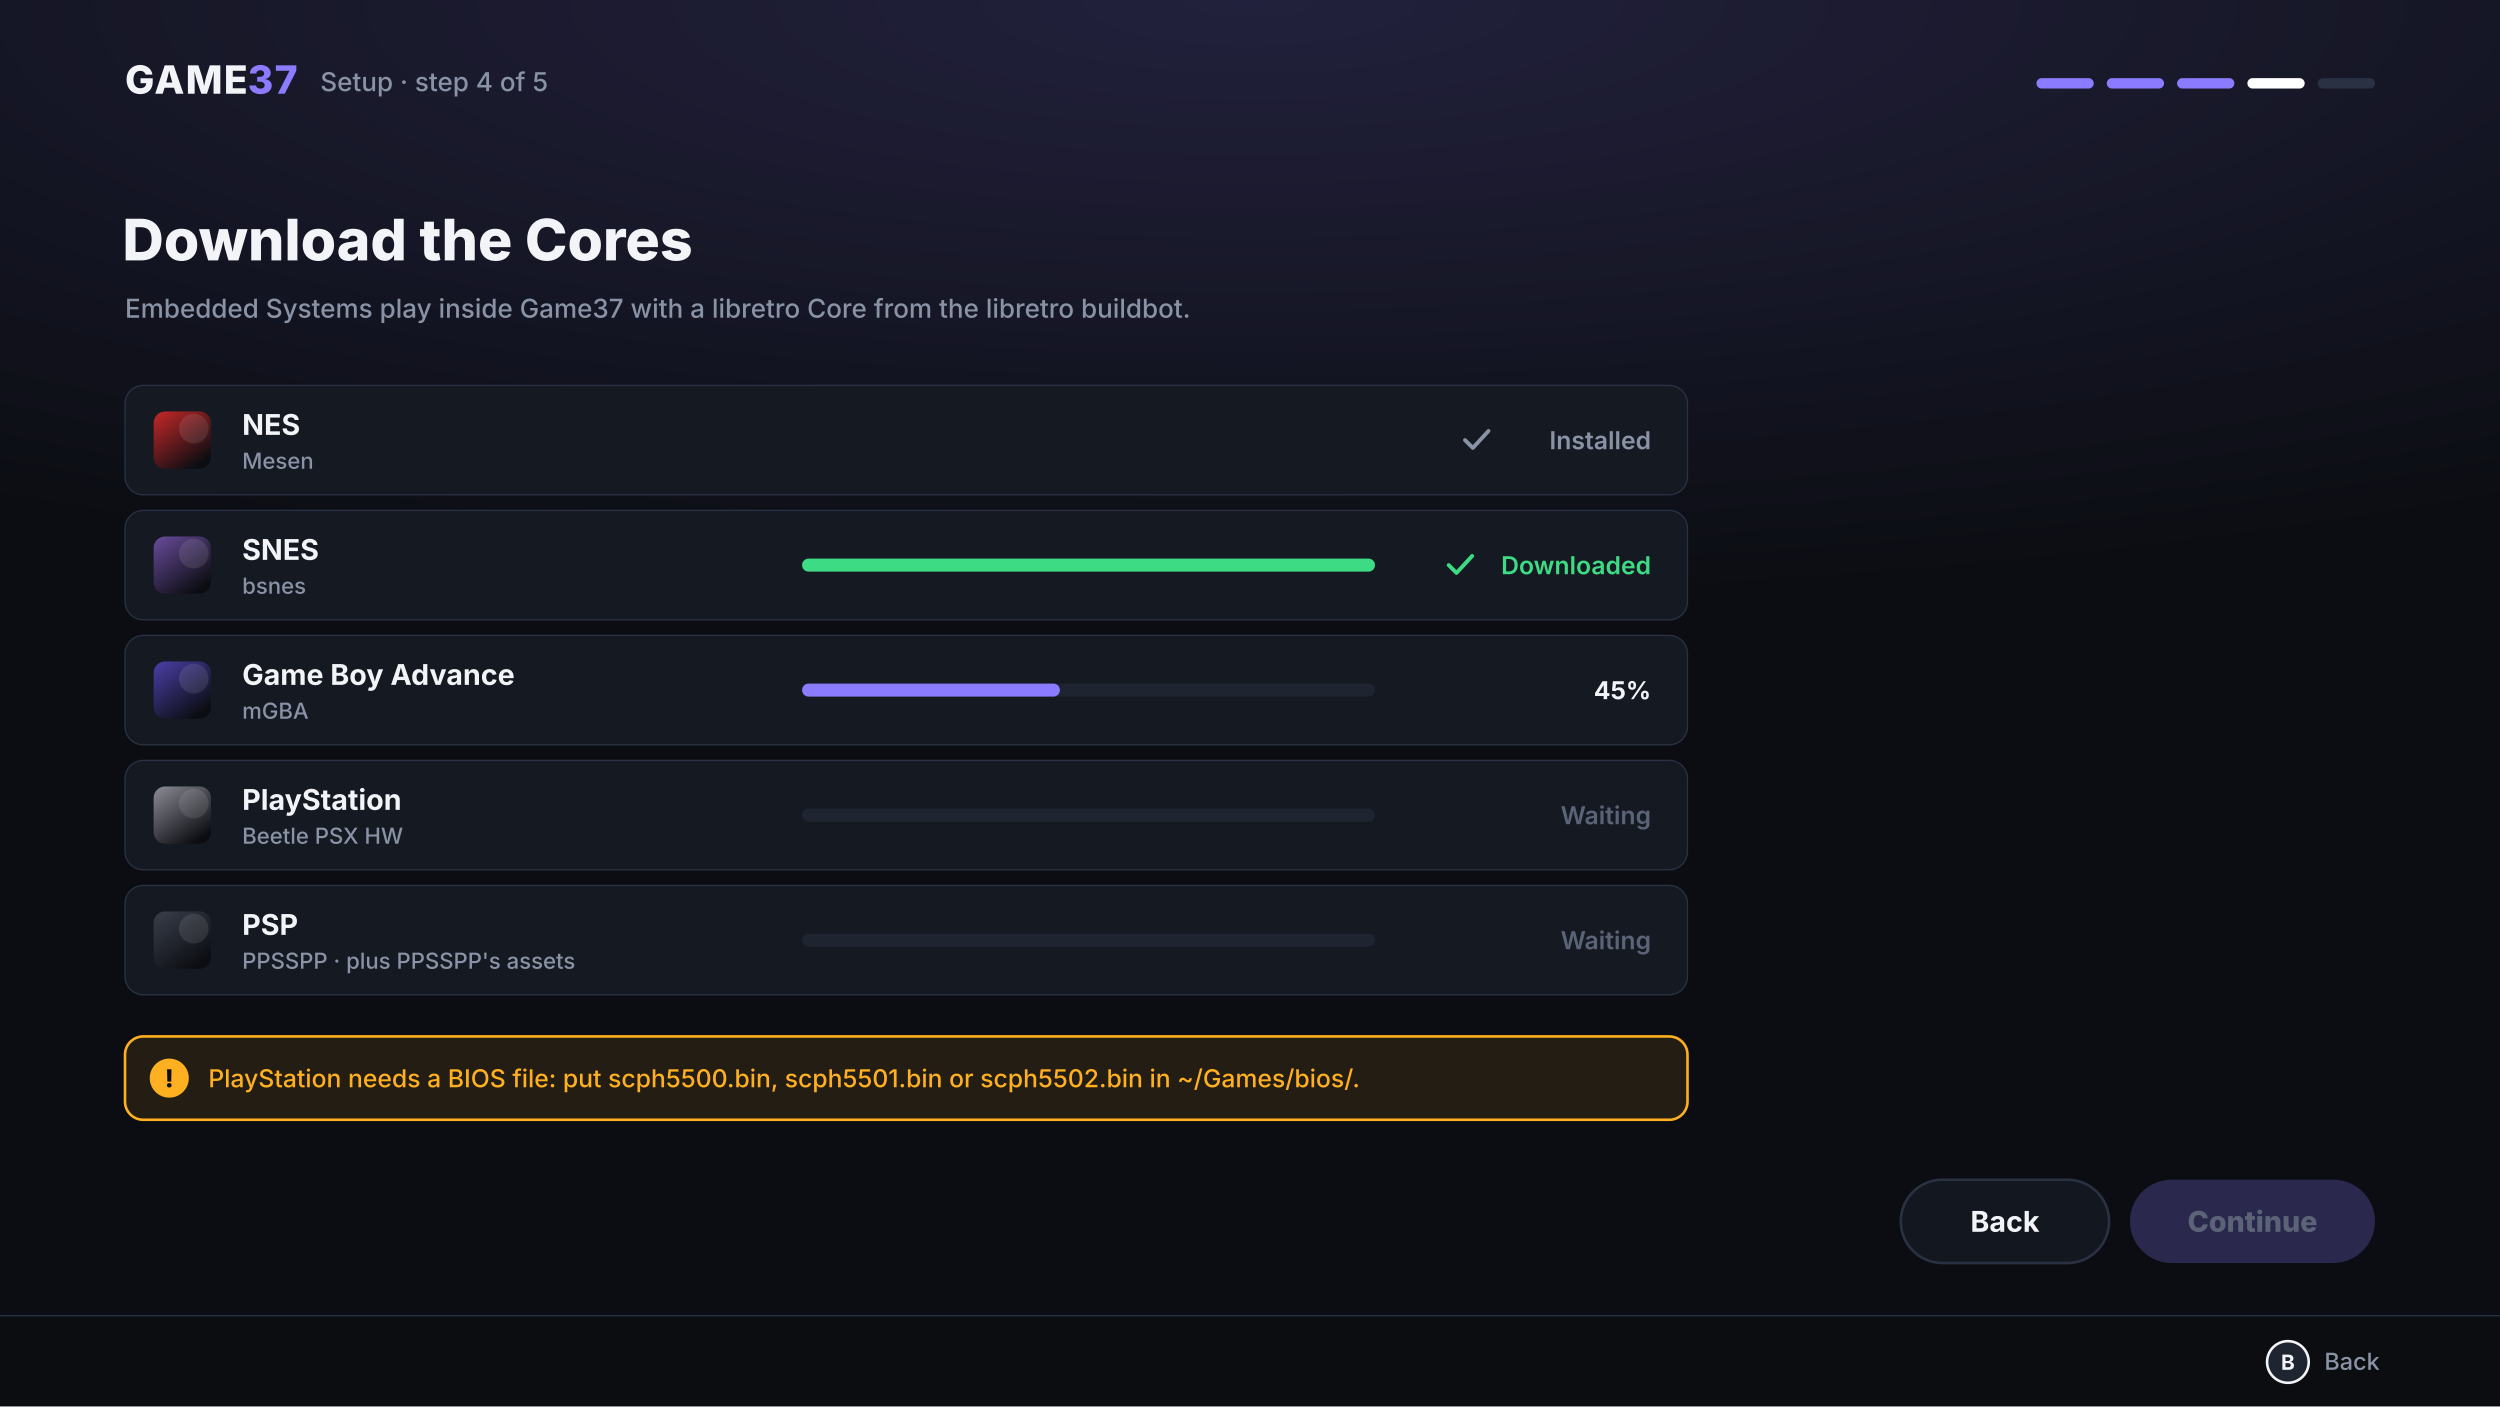
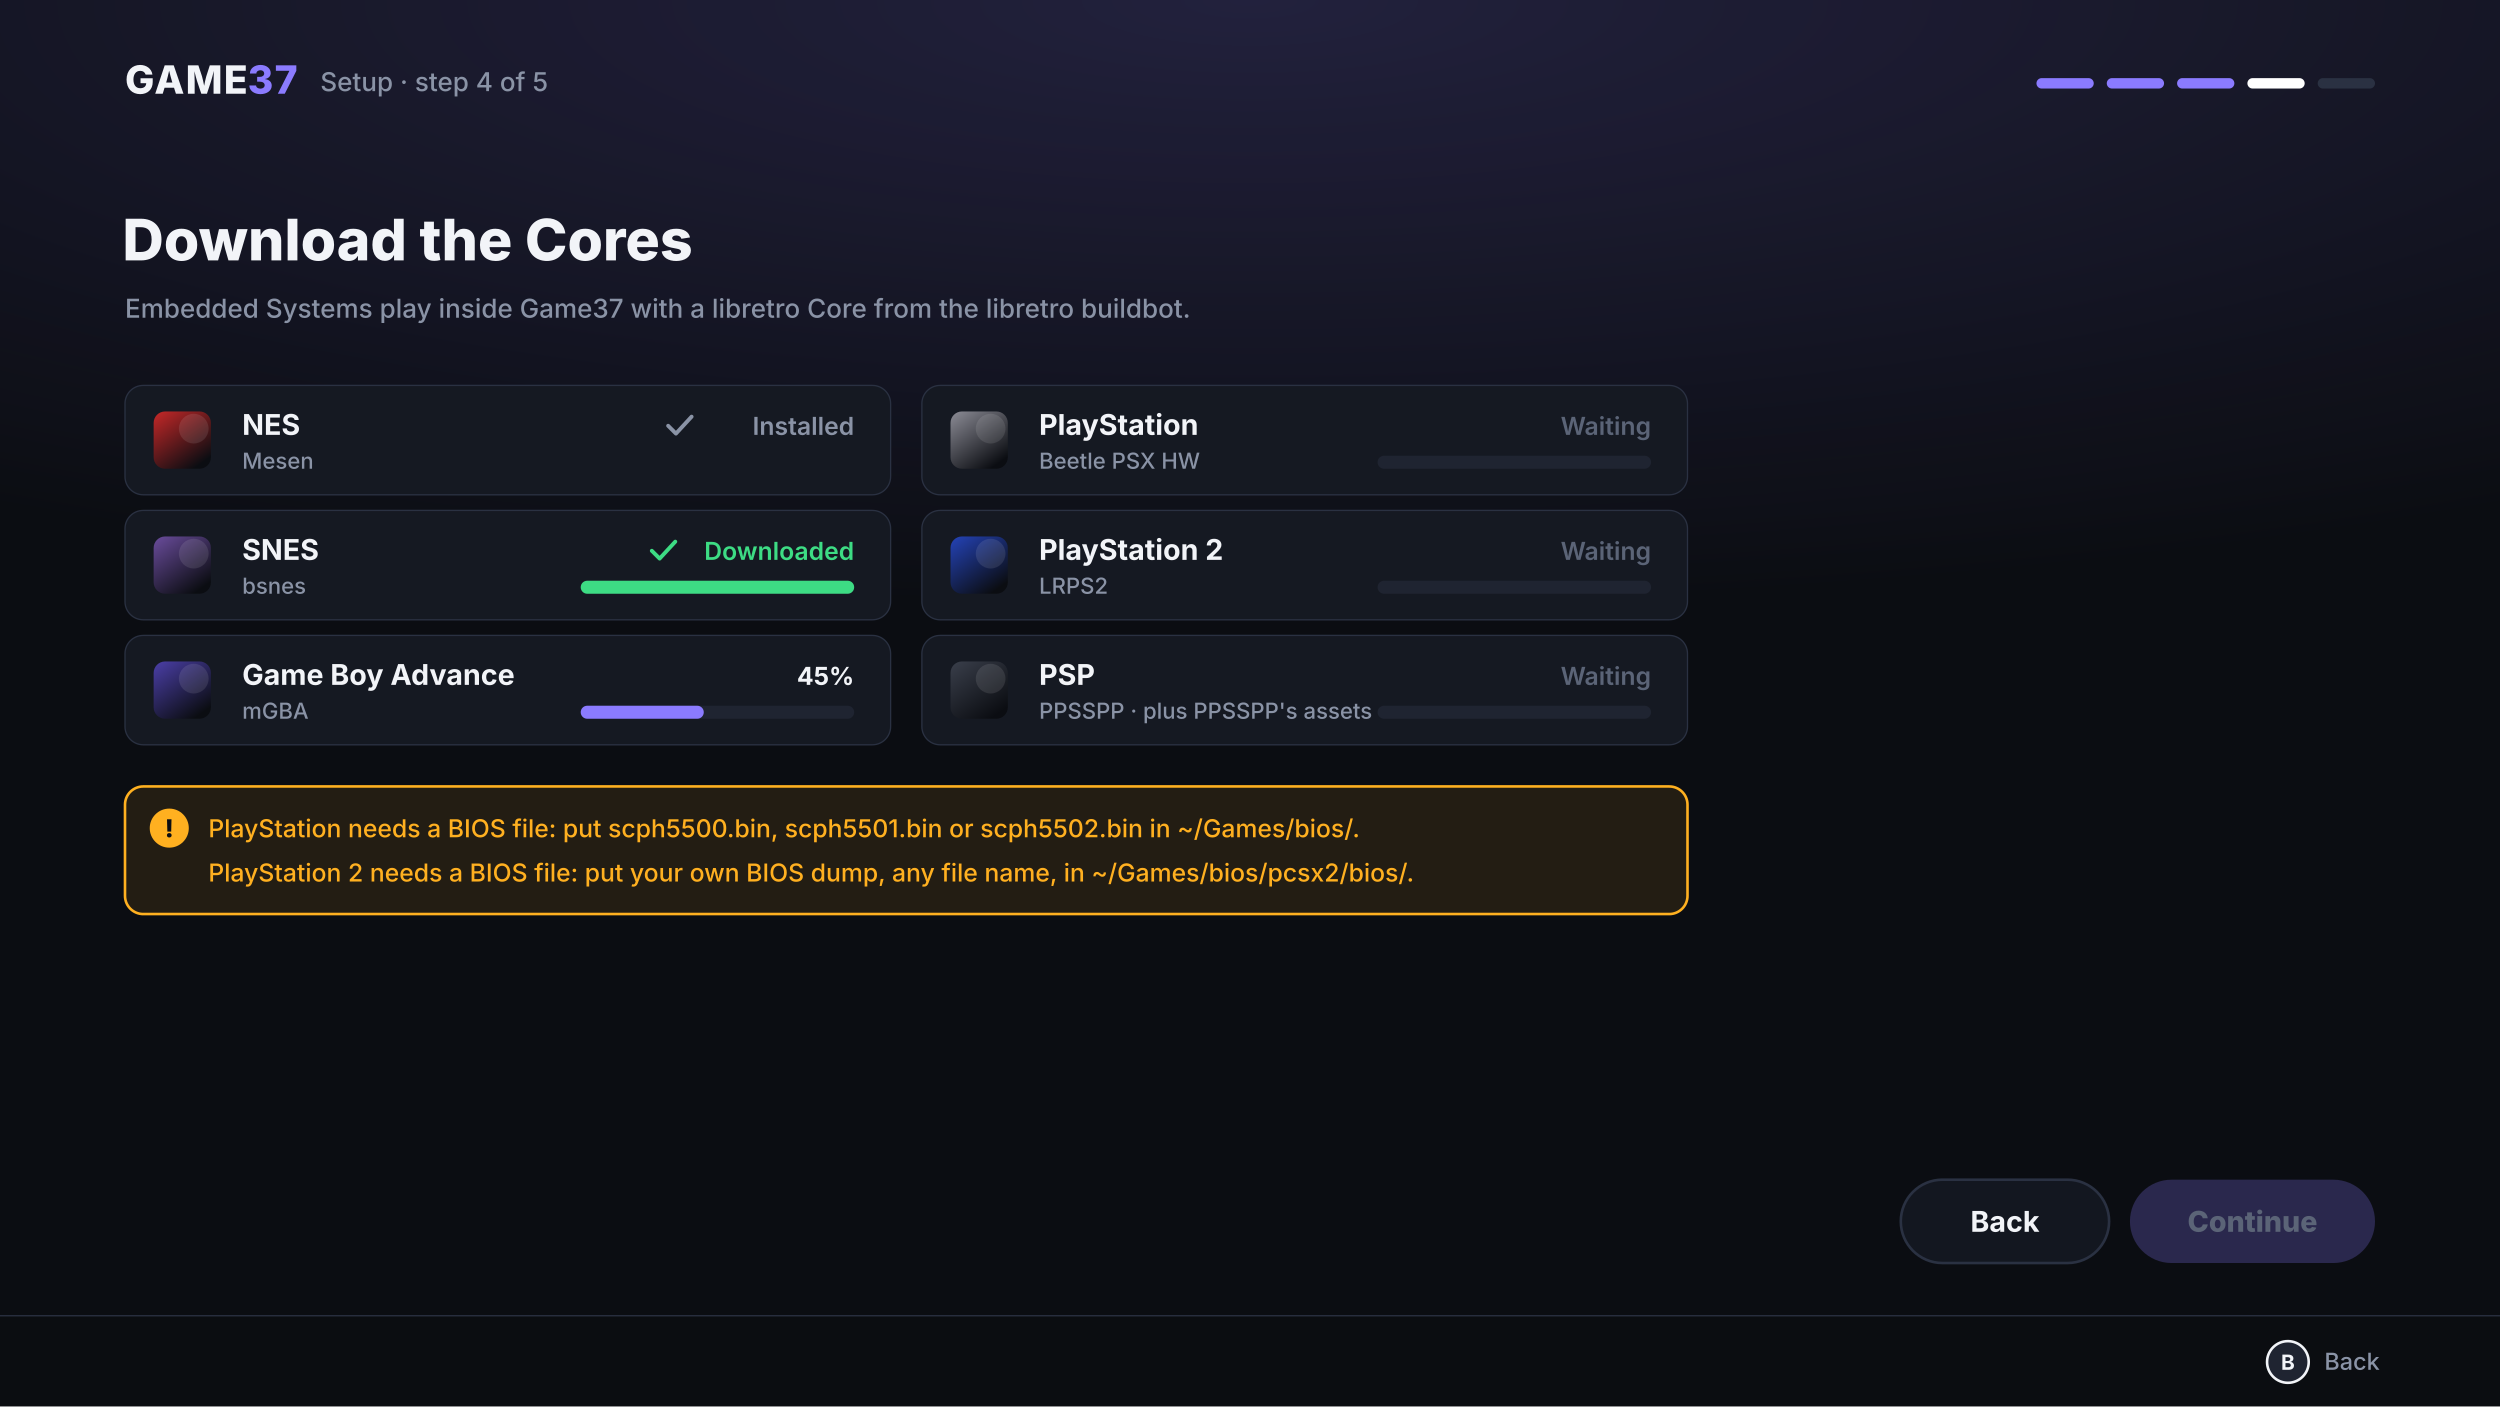
<svg xmlns="http://www.w3.org/2000/svg" width="1920" height="1080" viewBox="0 0 1920 1080">
  <defs>
    <radialGradient id="rg1" cx="0.5" cy="0" r="0.9">
      <stop offset="0" stop-color="#8B7BFF" stop-opacity="0.18" />
      <stop offset="1" stop-color="#8B7BFF" stop-opacity="0" />
    </radialGradient>
    <linearGradient id="lg2" x1="0" y1="0" x2="0.7" y2="1">
      <stop offset="0" stop-color="#C62828" stop-opacity="1" />
      <stop offset="1" stop-color="#0B0D12" stop-opacity="1" />
    </linearGradient>
    <linearGradient id="lg3" x1="0" y1="0" x2="0.7" y2="1">
      <stop offset="0" stop-color="#6A4C9C" stop-opacity="1" />
      <stop offset="1" stop-color="#0B0D12" stop-opacity="1" />
    </linearGradient>
    <linearGradient id="lg4" x1="0" y1="0" x2="0.7" y2="1">
      <stop offset="0" stop-color="#4B3FA8" stop-opacity="1" />
      <stop offset="1" stop-color="#0B0D12" stop-opacity="1" />
    </linearGradient>
    <linearGradient id="lg5" x1="0" y1="0" x2="0.7" y2="1">
      <stop offset="0" stop-color="#8C8C96" stop-opacity="1" />
      <stop offset="1" stop-color="#0B0D12" stop-opacity="1" />
    </linearGradient>
    <linearGradient id="lg6" x1="0" y1="0" x2="0.7" y2="1">
+       <stop offset="0" stop-color="#2443B8" stop-opacity="1" />
+       <stop offset="1" stop-color="#0B0D12" stop-opacity="1" />
+     </linearGradient>
+     <linearGradient id="lg7" x1="0" y1="0" x2="0.7" y2="1">
      <stop offset="0" stop-color="#3A3F4B" stop-opacity="1" />
      <stop offset="1" stop-color="#0B0D12" stop-opacity="1" />
    </linearGradient>
  </defs>
  <rect x="0.0" y="0.0" width="1920.0" height="1080.0" rx="0" fill="#0B0D12" fill-opacity="1" />
  <rect x="0.0" y="0.0" width="1920.0" height="520.0" rx="0" fill="url(#rg1)" fill-opacity="1" />
  <text x="96" y="72" font-family="Inter, 'Helvetica Neue', Arial, sans-serif" font-size="30" font-weight="800" fill="#F2F4F8" letter-spacing="1">GAME<tspan fill="#8B7BFF">37</tspan>
  </text>
  <text x="246.0" y="70.0" font-family="Inter, 'Helvetica Neue', Arial, sans-serif" font-size="20" font-weight="500" fill="#8A93A6" fill-opacity="1" text-anchor="start" letter-spacing="0">Setup · step 4 of 5</text>
  <rect x="1564.0" y="60.0" width="44.0" height="8.0" rx="4" fill="#8B7BFF" fill-opacity="1" />
  <rect x="1618.0" y="60.0" width="44.0" height="8.0" rx="4" fill="#8B7BFF" fill-opacity="1" />
  <rect x="1672.0" y="60.0" width="44.0" height="8.0" rx="4" fill="#8B7BFF" fill-opacity="1" />
  <rect x="1726.0" y="60.0" width="44.0" height="8.0" rx="4" fill="#FFFFFF" fill-opacity="1" />
  <rect x="1780.0" y="60.0" width="44.0" height="8.0" rx="4" fill="#2A3142" fill-opacity="1" />
  <text x="94.0" y="200.0" font-family="Inter, 'Helvetica Neue', Arial, sans-serif" font-size="44" font-weight="800" fill="#F2F4F8" fill-opacity="1" text-anchor="start" letter-spacing="0">Download the Cores</text>
  <text x="96.0" y="244.0" font-family="Inter, 'Helvetica Neue', Arial, sans-serif" font-size="20" font-weight="500" fill="#8A93A6" fill-opacity="1" text-anchor="start" letter-spacing="0">Embedded Systems play inside Game37 with a libretro Core from the libretro buildbot.</text>
-   <rect x="96.0" y="296.0" width="1200.0" height="84.0" rx="14" fill="#151922" fill-opacity="1" stroke="#2A3142" stroke-width="1" />
+   <rect x="96.0" y="296.0" width="588.0" height="84.0" rx="14" fill="#151922" fill-opacity="1" stroke="#2A3142" stroke-width="1" />
  <rect x="118.0" y="316.0" width="44.0" height="44.0" rx="8.8" fill="url(#lg2)" fill-opacity="1" />
  <circle cx="148.8" cy="329.2" r="11.4" fill="#FFFFFF" fill-opacity="0.1" />
  <text x="186.0" y="334.0" font-family="Inter, 'Helvetica Neue', Arial, sans-serif" font-size="22" font-weight="700" fill="#F2F4F8" fill-opacity="1" text-anchor="start" letter-spacing="0">NES</text>
  <text x="186.0" y="360.0" font-family="Inter, 'Helvetica Neue', Arial, sans-serif" font-size="17" font-weight="500" fill="#8A93A6" fill-opacity="1" text-anchor="start" letter-spacing="0">Mesen</text>
-   <text x="1268.0" y="345.0" font-family="Inter, 'Helvetica Neue', Arial, sans-serif" font-size="19" font-weight="600" fill="#8A93A6" fill-opacity="1" text-anchor="end" letter-spacing="0">Installed</text>
-   <path d="M1125.14,338 l6,6 l12,-13" fill="none" stroke="#8A93A6" stroke-width="3" stroke-linecap="round" stroke-linejoin="round" />
-   <rect x="96.0" y="392.0" width="1200.0" height="84.0" rx="14" fill="#151922" fill-opacity="1" stroke="#2A3142" stroke-width="1" />
+   <text x="656.0" y="334.0" font-family="Inter, 'Helvetica Neue', Arial, sans-serif" font-size="19" font-weight="600" fill="#8A93A6" fill-opacity="1" text-anchor="end" letter-spacing="0">Installed</text>
+   <path d="M513.14,327 l6,6 l12,-13" fill="none" stroke="#8A93A6" stroke-width="3" stroke-linecap="round" stroke-linejoin="round" />
+   <rect x="96.0" y="392.0" width="588.0" height="84.0" rx="14" fill="#151922" fill-opacity="1" stroke="#2A3142" stroke-width="1" />
  <rect x="118.0" y="412.0" width="44.0" height="44.0" rx="8.8" fill="url(#lg3)" fill-opacity="1" />
  <circle cx="148.8" cy="425.2" r="11.4" fill="#FFFFFF" fill-opacity="0.1" />
  <text x="186.0" y="430.0" font-family="Inter, 'Helvetica Neue', Arial, sans-serif" font-size="22" font-weight="700" fill="#F2F4F8" fill-opacity="1" text-anchor="start" letter-spacing="0">SNES</text>
  <text x="186.0" y="456.0" font-family="Inter, 'Helvetica Neue', Arial, sans-serif" font-size="17" font-weight="500" fill="#8A93A6" fill-opacity="1" text-anchor="start" letter-spacing="0">bsnes</text>
-   <rect x="616.0" y="429.0" width="440.0" height="10.0" rx="5" fill="#1F2431" fill-opacity="1" />
-   <rect x="616.0" y="429.0" width="440.0" height="10.0" rx="5" fill="#3DDC84" fill-opacity="1" />
-   <text x="1268.0" y="441.0" font-family="Inter, 'Helvetica Neue', Arial, sans-serif" font-size="19" font-weight="600" fill="#3DDC84" fill-opacity="1" text-anchor="end" letter-spacing="0">Downloaded</text>
-   <path d="M1112.6,434 l6,6 l12,-13" fill="none" stroke="#3DDC84" stroke-width="3" stroke-linecap="round" stroke-linejoin="round" />
-   <rect x="96.0" y="488.0" width="1200.0" height="84.0" rx="14" fill="#151922" fill-opacity="1" stroke="#2A3142" stroke-width="1" />
+   <rect x="446.0" y="446.0" width="210.0" height="10.0" rx="5" fill="#1F2431" fill-opacity="1" />
+   <rect x="446.0" y="446.0" width="210.0" height="10.0" rx="5" fill="#3DDC84" fill-opacity="1" />
+   <text x="656.0" y="430.0" font-family="Inter, 'Helvetica Neue', Arial, sans-serif" font-size="19" font-weight="600" fill="#3DDC84" fill-opacity="1" text-anchor="end" letter-spacing="0">Downloaded</text>
+   <path d="M500.6,423 l6,6 l12,-13" fill="none" stroke="#3DDC84" stroke-width="3" stroke-linecap="round" stroke-linejoin="round" />
+   <rect x="96.0" y="488.0" width="588.0" height="84.0" rx="14" fill="#151922" fill-opacity="1" stroke="#2A3142" stroke-width="1" />
  <rect x="118.0" y="508.0" width="44.0" height="44.0" rx="8.8" fill="url(#lg4)" fill-opacity="1" />
  <circle cx="148.8" cy="521.2" r="11.4" fill="#FFFFFF" fill-opacity="0.1" />
  <text x="186.0" y="526.0" font-family="Inter, 'Helvetica Neue', Arial, sans-serif" font-size="22" font-weight="700" fill="#F2F4F8" fill-opacity="1" text-anchor="start" letter-spacing="0">Game Boy Advance</text>
  <text x="186.0" y="552.0" font-family="Inter, 'Helvetica Neue', Arial, sans-serif" font-size="17" font-weight="500" fill="#8A93A6" fill-opacity="1" text-anchor="start" letter-spacing="0">mGBA</text>
-   <rect x="616.0" y="525.0" width="440.0" height="10.0" rx="5" fill="#1F2431" fill-opacity="1" />
-   <rect x="616.0" y="525.0" width="198.0" height="10.0" rx="5" fill="#8B7BFF" fill-opacity="1" />
-   <text x="1268.0" y="537.0" font-family="Inter, 'Helvetica Neue', Arial, sans-serif" font-size="19" font-weight="700" fill="#F2F4F8" fill-opacity="1" text-anchor="end" letter-spacing="0">45%</text>
-   <rect x="96.0" y="584.0" width="1200.0" height="84.0" rx="14" fill="#151922" fill-opacity="1" stroke="#2A3142" stroke-width="1" />
-   <rect x="118.0" y="604.0" width="44.0" height="44.0" rx="8.8" fill="url(#lg5)" fill-opacity="1" />
-   <circle cx="148.8" cy="617.2" r="11.4" fill="#FFFFFF" fill-opacity="0.1" />
-   <text x="186.0" y="622.0" font-family="Inter, 'Helvetica Neue', Arial, sans-serif" font-size="22" font-weight="700" fill="#F2F4F8" fill-opacity="1" text-anchor="start" letter-spacing="0">PlayStation</text>
-   <text x="186.0" y="648.0" font-family="Inter, 'Helvetica Neue', Arial, sans-serif" font-size="17" font-weight="500" fill="#8A93A6" fill-opacity="1" text-anchor="start" letter-spacing="0">Beetle PSX HW</text>
-   <rect x="616.0" y="621.0" width="440.0" height="10.0" rx="5" fill="#1F2431" fill-opacity="1" />
-   <text x="1268.0" y="633.0" font-family="Inter, 'Helvetica Neue', Arial, sans-serif" font-size="19" font-weight="600" fill="#5B6477" fill-opacity="1" text-anchor="end" letter-spacing="0">Waiting</text>
-   <rect x="96.0" y="680.0" width="1200.0" height="84.0" rx="14" fill="#151922" fill-opacity="1" stroke="#2A3142" stroke-width="1" />
-   <rect x="118.0" y="700.0" width="44.0" height="44.0" rx="8.8" fill="url(#lg6)" fill-opacity="1" />
-   <circle cx="148.8" cy="713.2" r="11.4" fill="#FFFFFF" fill-opacity="0.1" />
-   <text x="186.0" y="718.0" font-family="Inter, 'Helvetica Neue', Arial, sans-serif" font-size="22" font-weight="700" fill="#F2F4F8" fill-opacity="1" text-anchor="start" letter-spacing="0">PSP</text>
-   <text x="186.0" y="744.0" font-family="Inter, 'Helvetica Neue', Arial, sans-serif" font-size="17" font-weight="500" fill="#8A93A6" fill-opacity="1" text-anchor="start" letter-spacing="0">PPSSPP  ·  plus PPSSPP's assets</text>
-   <rect x="616.0" y="717.0" width="440.0" height="10.0" rx="5" fill="#1F2431" fill-opacity="1" />
-   <text x="1268.0" y="729.0" font-family="Inter, 'Helvetica Neue', Arial, sans-serif" font-size="19" font-weight="600" fill="#5B6477" fill-opacity="1" text-anchor="end" letter-spacing="0">Waiting</text>
-   <rect x="96.0" y="796.0" width="1200.0" height="64.0" rx="14" fill="#FFB020" fill-opacity="0.1" />
-   <rect x="96.0" y="796.0" width="1200.0" height="64.0" rx="14" fill="none" fill-opacity="0.55" stroke="#FFB020" stroke-width="2" />
-   <circle cx="130.0" cy="828.0" r="15.0" fill="#FFB020" fill-opacity="1" />
-   <text x="130.0" y="835.0" font-family="Inter, 'Helvetica Neue', Arial, sans-serif" font-size="19" font-weight="800" fill="#0B0D12" fill-opacity="1" text-anchor="middle" letter-spacing="0">!</text>
-   <text x="160.0" y="835.0" font-family="Inter, 'Helvetica Neue', Arial, sans-serif" font-size="19" font-weight="500" fill="#FFB020" fill-opacity="1" text-anchor="start" letter-spacing="0">PlayStation needs a BIOS file: put scph5500.bin, scph5501.bin or scph5502.bin in ~/Games/bios/.</text>
+   <rect x="446.0" y="542.0" width="210.0" height="10.0" rx="5" fill="#1F2431" fill-opacity="1" />
+   <rect x="446.0" y="542.0" width="94.5" height="10.0" rx="5" fill="#8B7BFF" fill-opacity="1" />
+   <text x="656.0" y="526.0" font-family="Inter, 'Helvetica Neue', Arial, sans-serif" font-size="19" font-weight="700" fill="#F2F4F8" fill-opacity="1" text-anchor="end" letter-spacing="0">45%</text>
+   <rect x="708.0" y="296.0" width="588.0" height="84.0" rx="14" fill="#151922" fill-opacity="1" stroke="#2A3142" stroke-width="1" />
+   <rect x="730.0" y="316.0" width="44.0" height="44.0" rx="8.8" fill="url(#lg5)" fill-opacity="1" />
+   <circle cx="760.8" cy="329.2" r="11.4" fill="#FFFFFF" fill-opacity="0.1" />
+   <text x="798.0" y="334.0" font-family="Inter, 'Helvetica Neue', Arial, sans-serif" font-size="22" font-weight="700" fill="#F2F4F8" fill-opacity="1" text-anchor="start" letter-spacing="0">PlayStation</text>
+   <text x="798.0" y="360.0" font-family="Inter, 'Helvetica Neue', Arial, sans-serif" font-size="17" font-weight="500" fill="#8A93A6" fill-opacity="1" text-anchor="start" letter-spacing="0">Beetle PSX HW</text>
+   <rect x="1058.0" y="350.0" width="210.0" height="10.0" rx="5" fill="#1F2431" fill-opacity="1" />
+   <text x="1268.0" y="334.0" font-family="Inter, 'Helvetica Neue', Arial, sans-serif" font-size="19" font-weight="600" fill="#5B6477" fill-opacity="1" text-anchor="end" letter-spacing="0">Waiting</text>
+   <rect x="708.0" y="392.0" width="588.0" height="84.0" rx="14" fill="#151922" fill-opacity="1" stroke="#2A3142" stroke-width="1" />
+   <rect x="730.0" y="412.0" width="44.0" height="44.0" rx="8.8" fill="url(#lg6)" fill-opacity="1" />
+   <circle cx="760.8" cy="425.2" r="11.4" fill="#FFFFFF" fill-opacity="0.1" />
+   <text x="798.0" y="430.0" font-family="Inter, 'Helvetica Neue', Arial, sans-serif" font-size="22" font-weight="700" fill="#F2F4F8" fill-opacity="1" text-anchor="start" letter-spacing="0">PlayStation 2</text>
+   <text x="798.0" y="456.0" font-family="Inter, 'Helvetica Neue', Arial, sans-serif" font-size="17" font-weight="500" fill="#8A93A6" fill-opacity="1" text-anchor="start" letter-spacing="0">LRPS2</text>
+   <rect x="1058.0" y="446.0" width="210.0" height="10.0" rx="5" fill="#1F2431" fill-opacity="1" />
+   <text x="1268.0" y="430.0" font-family="Inter, 'Helvetica Neue', Arial, sans-serif" font-size="19" font-weight="600" fill="#5B6477" fill-opacity="1" text-anchor="end" letter-spacing="0">Waiting</text>
+   <rect x="708.0" y="488.0" width="588.0" height="84.0" rx="14" fill="#151922" fill-opacity="1" stroke="#2A3142" stroke-width="1" />
+   <rect x="730.0" y="508.0" width="44.0" height="44.0" rx="8.8" fill="url(#lg7)" fill-opacity="1" />
+   <circle cx="760.8" cy="521.2" r="11.4" fill="#FFFFFF" fill-opacity="0.1" />
+   <text x="798.0" y="526.0" font-family="Inter, 'Helvetica Neue', Arial, sans-serif" font-size="22" font-weight="700" fill="#F2F4F8" fill-opacity="1" text-anchor="start" letter-spacing="0">PSP</text>
+   <text x="798.0" y="552.0" font-family="Inter, 'Helvetica Neue', Arial, sans-serif" font-size="17" font-weight="500" fill="#8A93A6" fill-opacity="1" text-anchor="start" letter-spacing="0">PPSSPP  ·  plus PPSSPP's assets</text>
+   <rect x="1058.0" y="542.0" width="210.0" height="10.0" rx="5" fill="#1F2431" fill-opacity="1" />
+   <text x="1268.0" y="526.0" font-family="Inter, 'Helvetica Neue', Arial, sans-serif" font-size="19" font-weight="600" fill="#5B6477" fill-opacity="1" text-anchor="end" letter-spacing="0">Waiting</text>
+   <rect x="96.0" y="604.0" width="1200.0" height="98.0" rx="14" fill="#FFB020" fill-opacity="0.1" />
+   <rect x="96.0" y="604.0" width="1200.0" height="98.0" rx="14" fill="none" fill-opacity="0.55" stroke="#FFB020" stroke-width="2" />
+   <circle cx="130.0" cy="636.0" r="15.0" fill="#FFB020" fill-opacity="1" />
+   <text x="130.0" y="643.0" font-family="Inter, 'Helvetica Neue', Arial, sans-serif" font-size="19" font-weight="800" fill="#0B0D12" fill-opacity="1" text-anchor="middle" letter-spacing="0">!</text>
+   <text x="160.0" y="643.0" font-family="Inter, 'Helvetica Neue', Arial, sans-serif" font-size="19" font-weight="500" fill="#FFB020" fill-opacity="1" text-anchor="start" letter-spacing="0">PlayStation needs a BIOS file: put scph5500.bin, scph5501.bin or scph5502.bin in ~/Games/bios/.</text>
+   <text x="160.0" y="677.0" font-family="Inter, 'Helvetica Neue', Arial, sans-serif" font-size="19" font-weight="500" fill="#FFB020" fill-opacity="1" text-anchor="start" letter-spacing="0">PlayStation 2 needs a BIOS file: put your own BIOS dump, any file name, in ~/Games/bios/pcsx2/bios/.</text>
  <rect x="1635.8" y="906.0" width="188.2" height="64.0" rx="32" fill="#8B7BFF" fill-opacity="0.25" />
  <text x="1729.9" y="946.0" font-family="Inter, 'Helvetica Neue', Arial, sans-serif" font-size="22" font-weight="800" fill="#5B6477" fill-opacity="1" text-anchor="middle" letter-spacing="0">Continue</text>
  <rect x="1459.8" y="906.0" width="160.0" height="64.0" rx="32" fill="#151922" fill-opacity="0.85" stroke="#2A3142" stroke-width="2" />
  <text x="1539.8" y="946.0" font-family="Inter, 'Helvetica Neue', Arial, sans-serif" font-size="22" font-weight="700" fill="#F2F4F8" fill-opacity="1" text-anchor="middle" letter-spacing="0">Back</text>
  <rect x="0.0" y="1010.0" width="1920.0" height="70.0" rx="0" fill="#0B0D12" fill-opacity="0.92" />
  <rect x="0.0" y="1010.0" width="1920.0" height="1.0" rx="0" fill="#2A3142" fill-opacity="1" />
  <text x="1785.1" y="1052.0" font-family="Inter, 'Helvetica Neue', Arial, sans-serif" font-size="18" font-weight="500" fill="#8A93A6" fill-opacity="1" text-anchor="start" letter-spacing="0">Back</text>
  <circle cx="1757.1" cy="1046.0" r="16.0" fill="#1F2431" fill-opacity="1" stroke="#F2F4F8" stroke-width="2" />
  <text x="1757.1" y="1052.0" font-family="Inter, 'Helvetica Neue', Arial, sans-serif" font-size="16" font-weight="700" fill="#F2F4F8" fill-opacity="1" text-anchor="middle" letter-spacing="0">B</text>
</svg>
